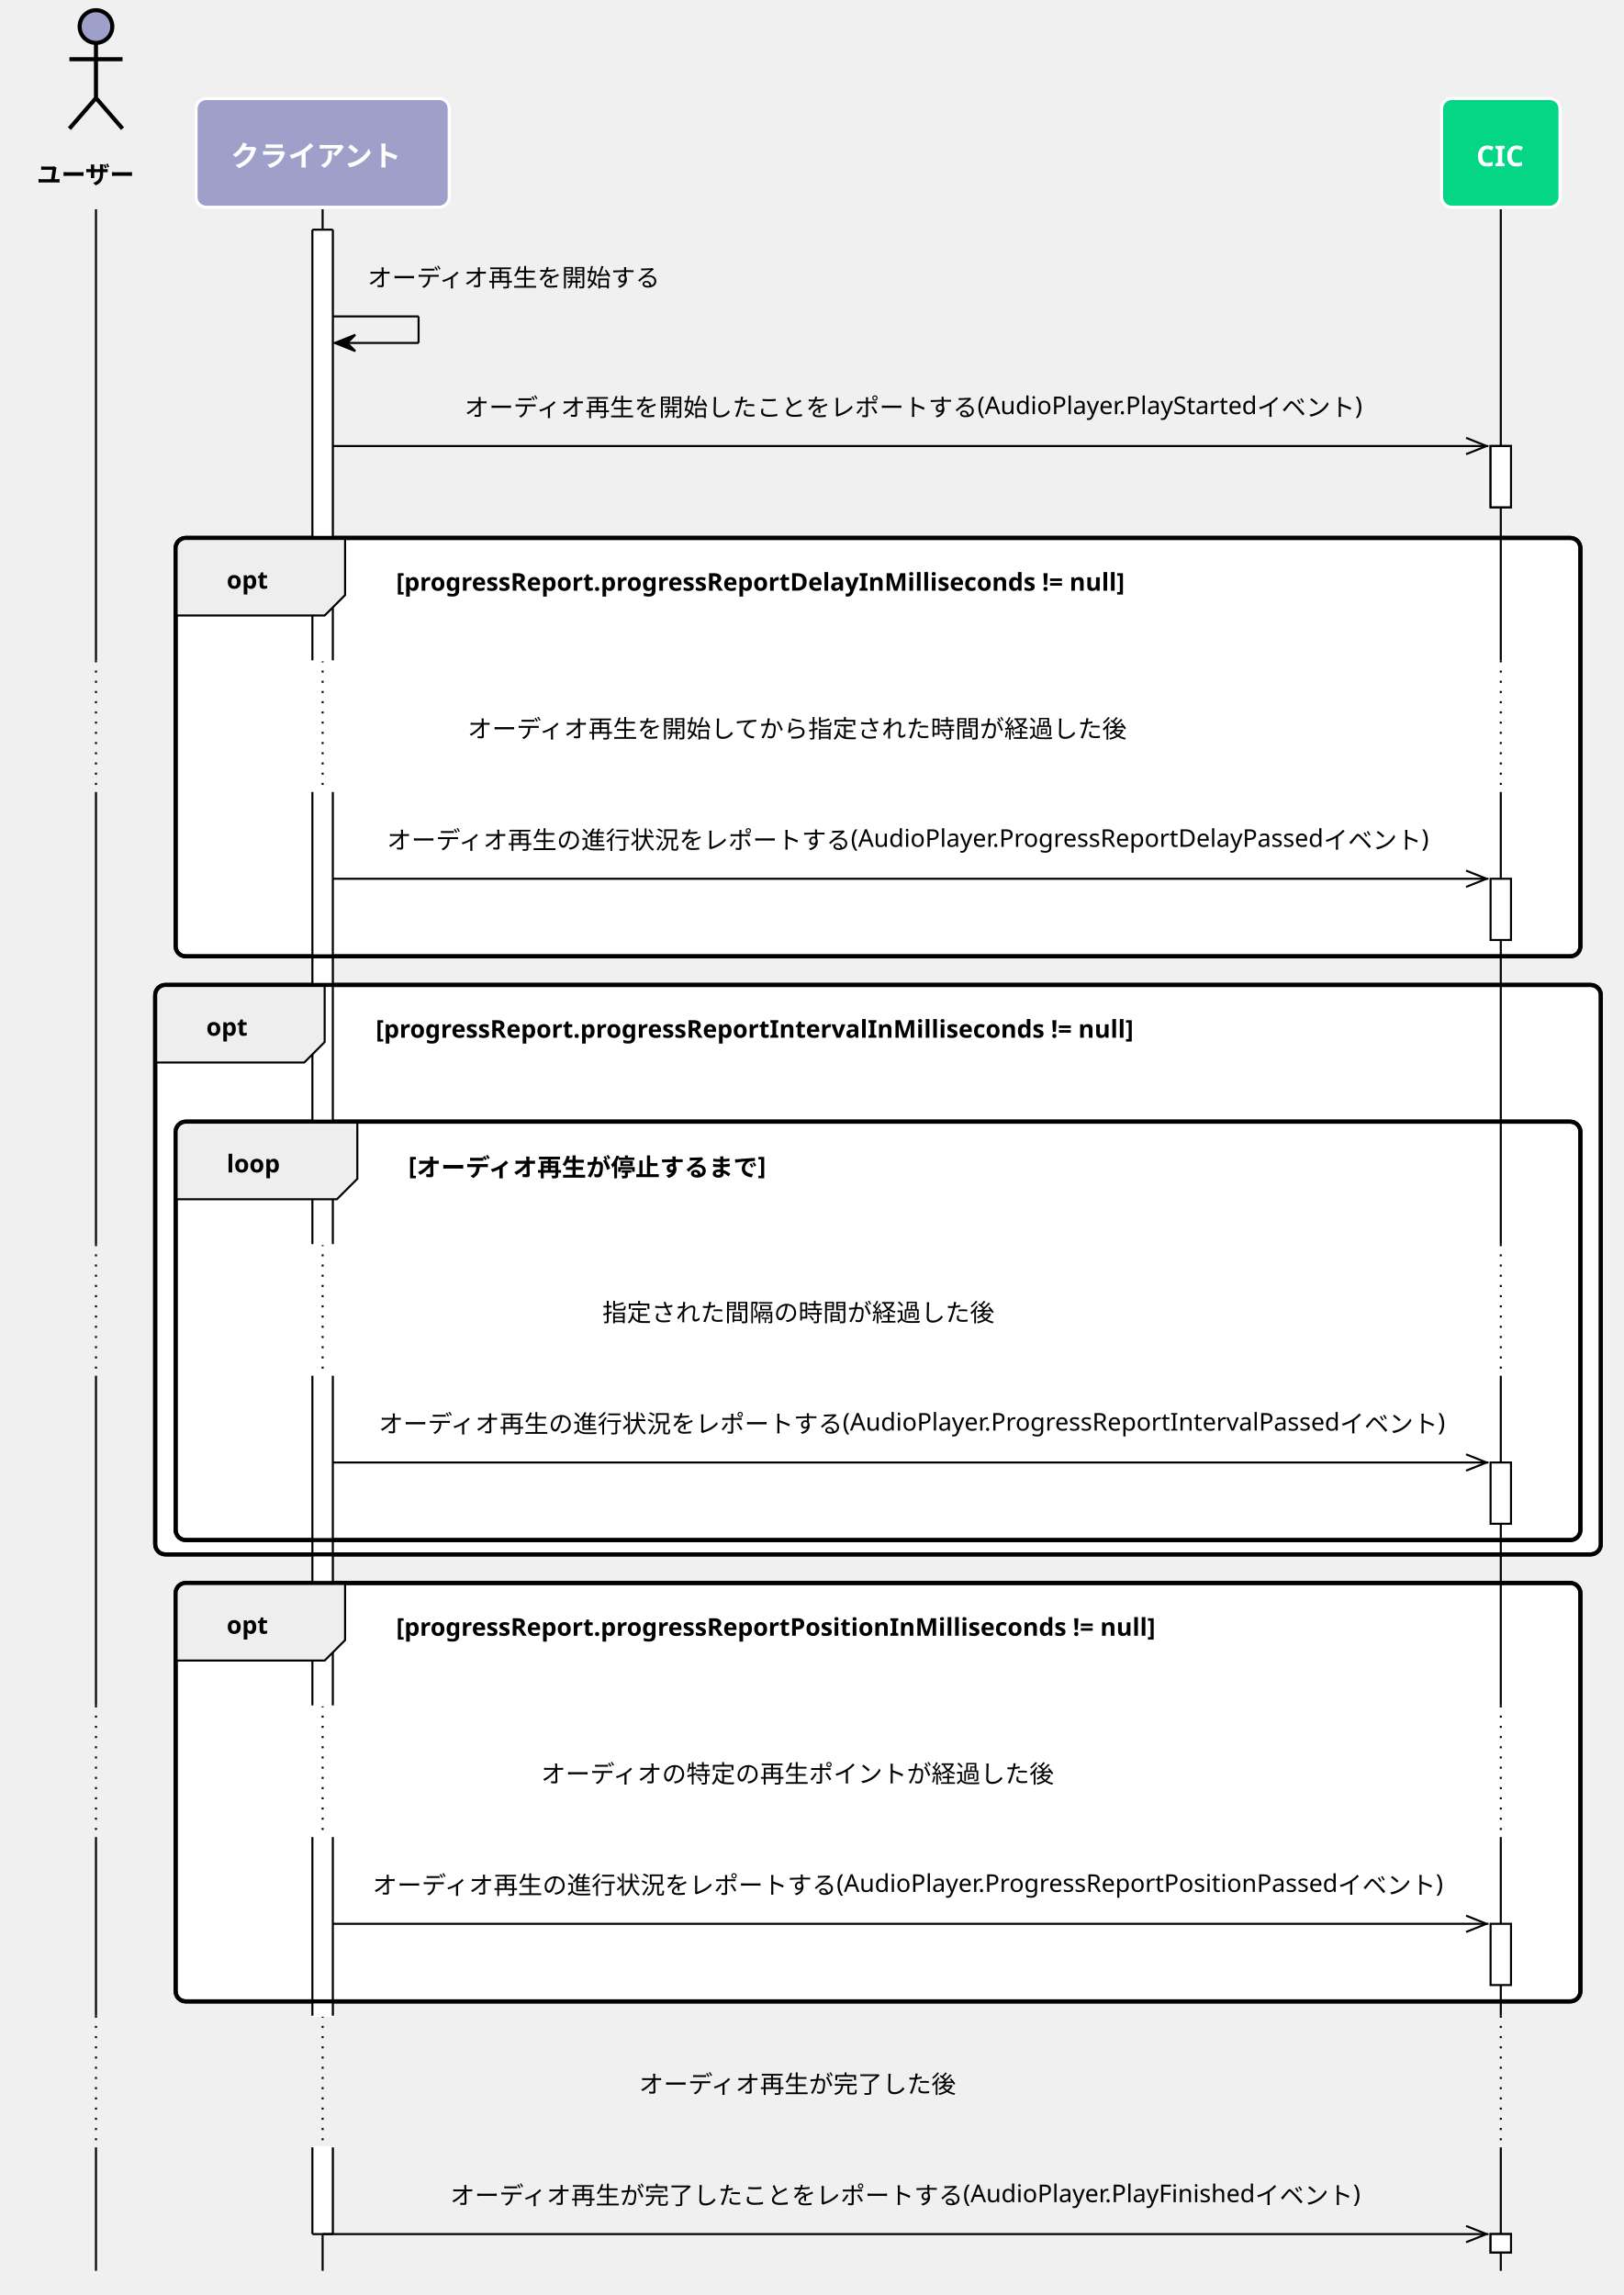
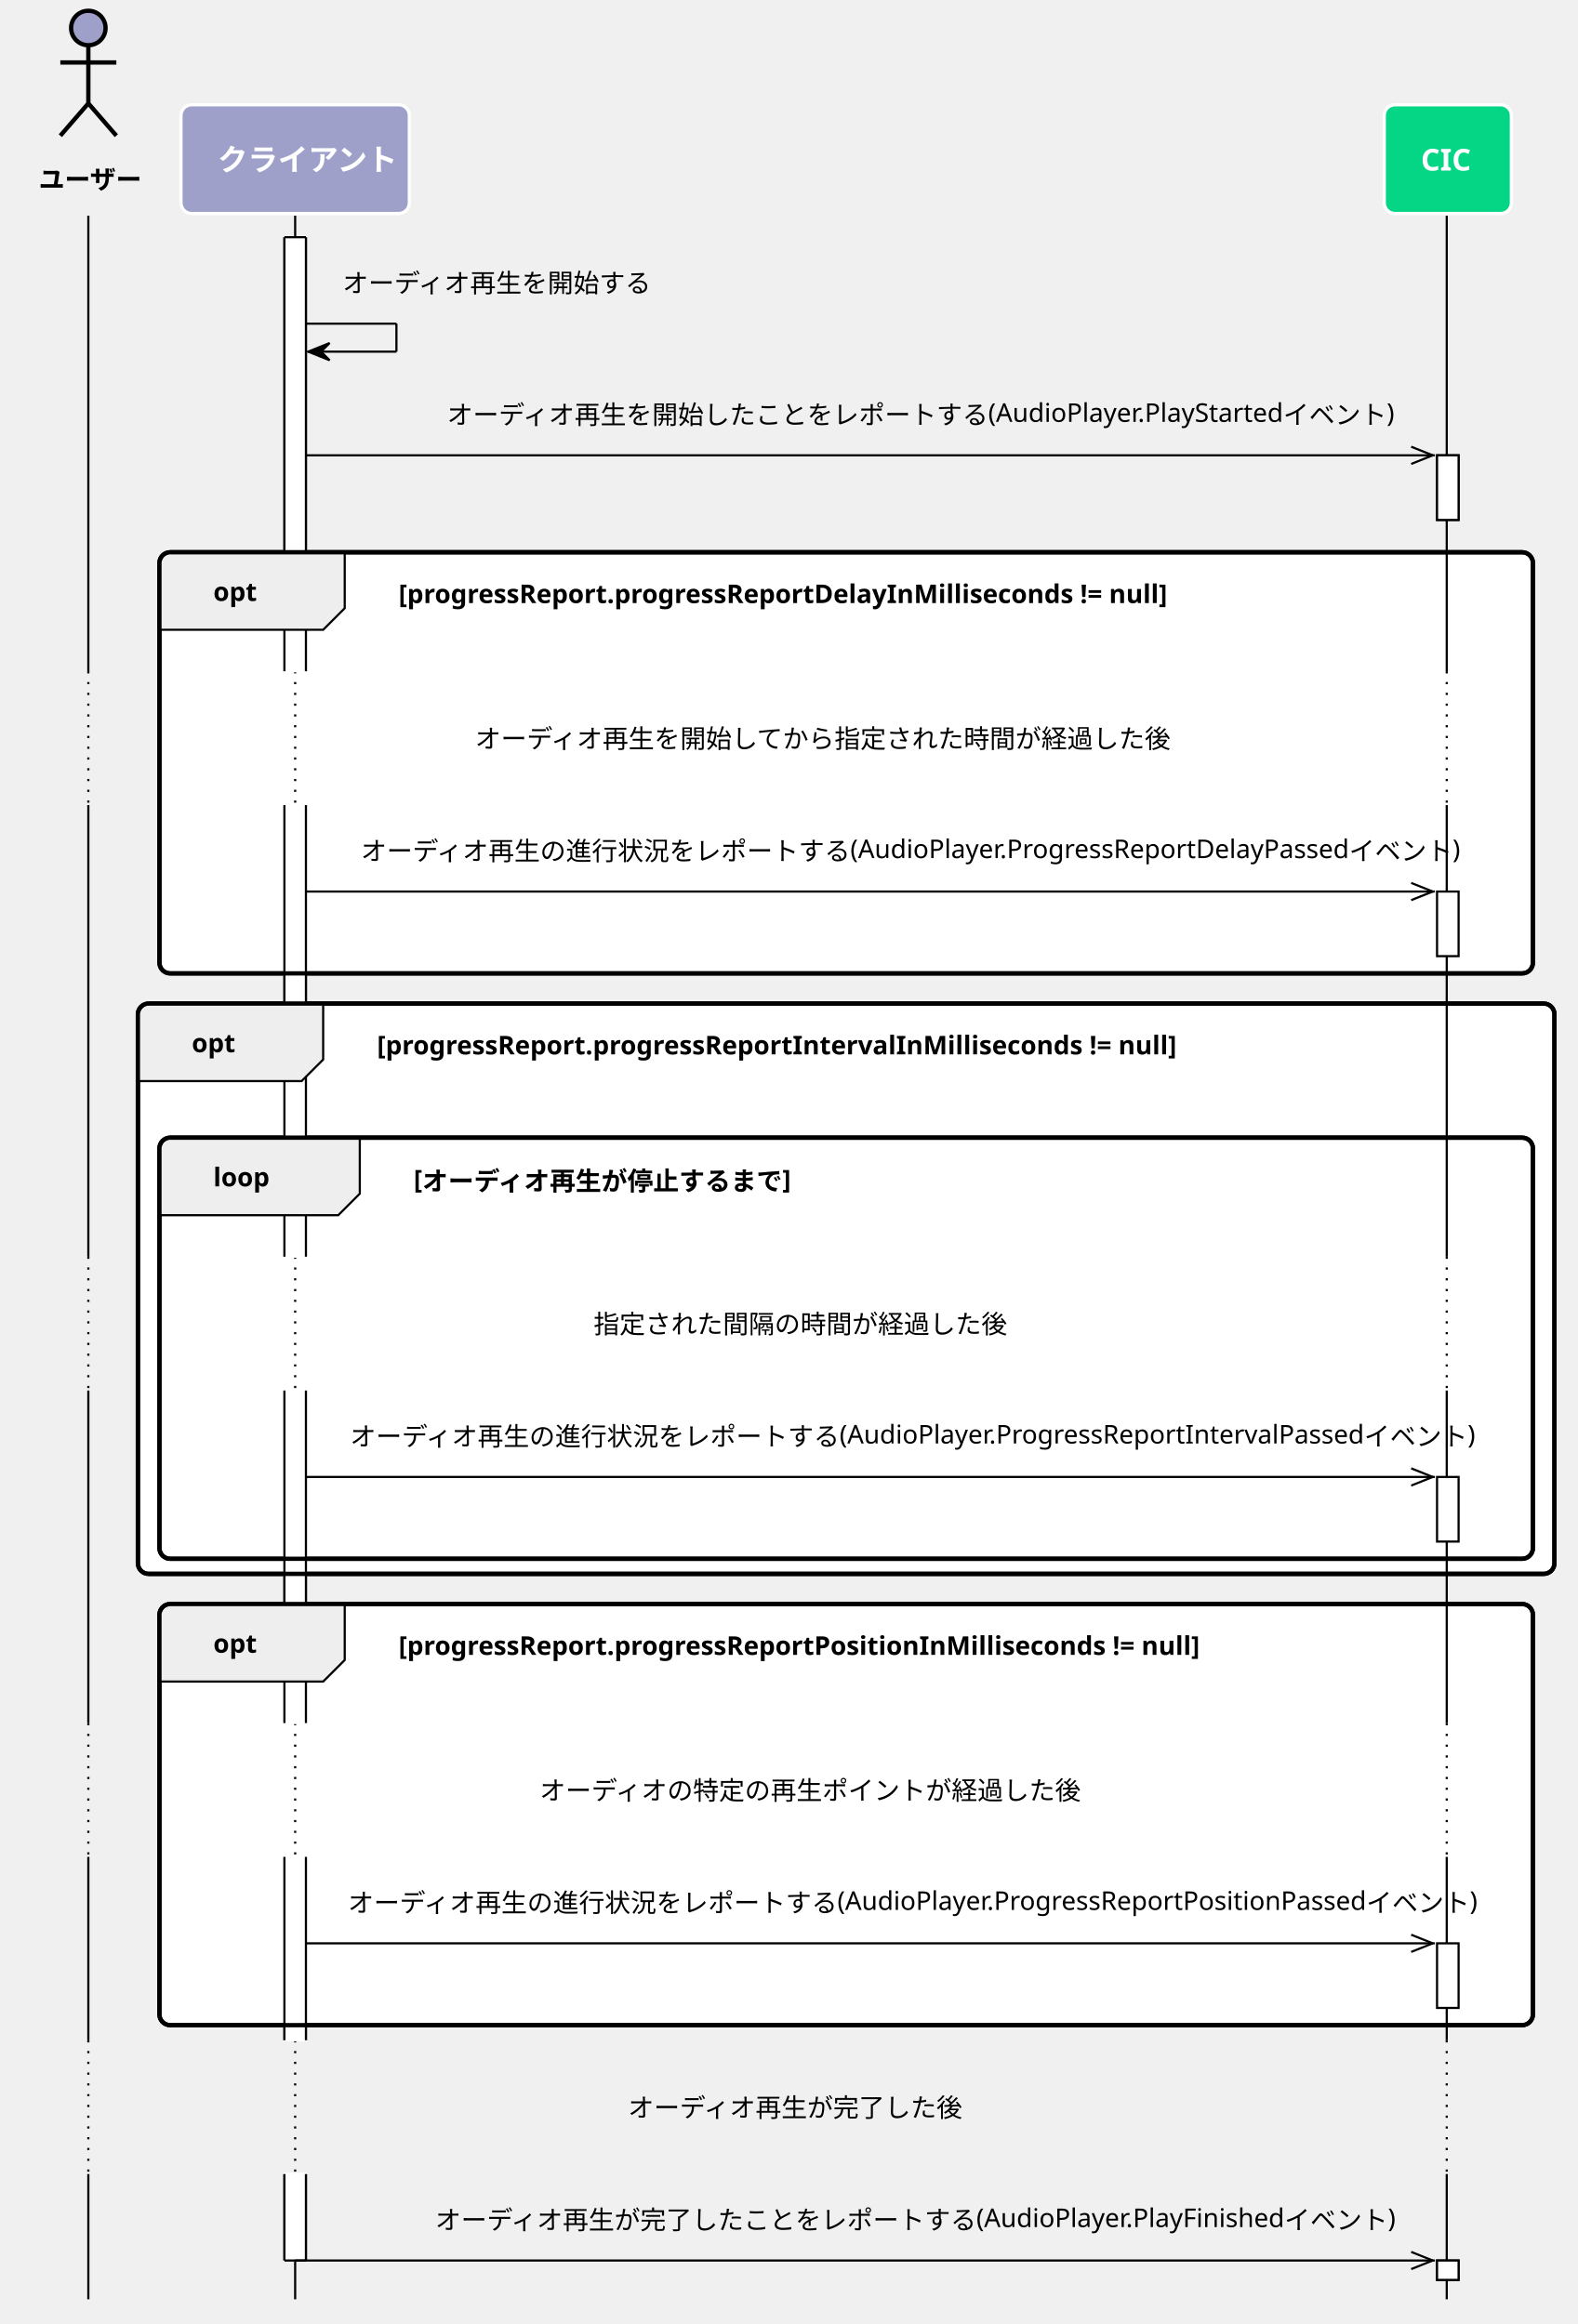
- <svg xmlns="http://www.w3.org/2000/svg" contentScriptType="application/ecmascript" contentStyleType="text/css" height="1124px" preserveAspectRatio="none" style="width:795px;height:1124px;" version="1.1" viewBox="0 0 795 1124" width="795px" zoomAndPan="magnify">
+ <svg xmlns="http://www.w3.org/2000/svg" contentScriptType="application/ecmascript" contentStyleType="text/css" height="1079px" preserveAspectRatio="none" style="width:732px;height:1079px;" version="1.1" viewBox="0 0 732 1079" width="732px" zoomAndPan="magnify">
  <defs />
  <g>
-     <rect fill="#FFFFFF" height="210.93" style="stroke: #FFFFFF; stroke-width: 1.0;" width="10" x="153" y="112.482" />
-     <line style="stroke: #000000; stroke-width: 1.0;" x1="153" x2="153" y1="112.482" y2="323.412" />
-     <line style="stroke: #000000; stroke-width: 1.0;" x1="163" x2="163" y1="112.482" y2="323.412" />
-     <line style="stroke: #000000; stroke-width: 1.0;" x1="153" x2="163" y1="112.482" y2="112.482" />
-     <rect fill="#FFFFFF" height="221.412" style="stroke: #FFFFFF; stroke-width: 1.0;" width="10" x="153" y="387.894" />
-     <line style="stroke: #000000; stroke-width: 1.0;" x1="153" x2="153" y1="387.894" y2="609.307" />
-     <line style="stroke: #000000; stroke-width: 1.0;" x1="163" x2="163" y1="387.894" y2="609.307" />
-     <rect fill="#FFFFFF" height="161.447" style="stroke: #FFFFFF; stroke-width: 1.0;" width="10" x="153" y="673.789" />
-     <line style="stroke: #000000; stroke-width: 1.0;" x1="153" x2="153" y1="673.789" y2="835.236" />
-     <line style="stroke: #000000; stroke-width: 1.0;" x1="163" x2="163" y1="673.789" y2="835.236" />
-     <rect fill="#FFFFFF" height="87.482" style="stroke: #FFFFFF; stroke-width: 1.0;" width="10" x="153" y="899.719" />
-     <line style="stroke: #000000; stroke-width: 1.0;" x1="153" x2="153" y1="899.719" y2="987.201" />
-     <line style="stroke: #000000; stroke-width: 1.0;" x1="163" x2="163" y1="899.719" y2="987.201" />
-     <rect fill="#FFFFFF" height="42.482" style="stroke: #FFFFFF; stroke-width: 1.0;" width="10" x="153" y="1051.684" />
-     <line style="stroke: #000000; stroke-width: 1.0;" x1="153" x2="153" y1="1051.684" y2="1094.166" />
-     <line style="stroke: #000000; stroke-width: 1.0;" x1="163" x2="163" y1="1051.684" y2="1094.166" />
-     <line style="stroke: #000000; stroke-width: 1.0;" x1="153" x2="163" y1="1094.166" y2="1094.166" />
-     <rect fill="#FFFFFF" height="30" style="stroke: #000000; stroke-width: 1.0;" width="10" x="730" y="218.447" />
-     <rect fill="#FFFFFF" height="30" style="stroke: #000000; stroke-width: 1.0;" width="10" x="730" y="430.377" />
-     <rect fill="#FFFFFF" height="30" style="stroke: #000000; stroke-width: 1.0;" width="10" x="730" y="716.271" />
-     <rect fill="#FFFFFF" height="30" style="stroke: #000000; stroke-width: 1.0;" width="10" x="730" y="942.201" />
-     <rect fill="#FFFFFF" height="9" style="stroke: #000000; stroke-width: 1.0;" width="10" x="730" y="1094.166" />
-     <rect fill="#FFFFFF" height="204.93" rx="5" ry="5" style="stroke: #000000; stroke-width: 2.0;" width="688" x="86" y="263.447" />
-     <rect fill="#FFFFFF" height="278.894" rx="5" ry="5" style="stroke: #000000; stroke-width: 2.0;" width="708" x="76" y="482.377" />
-     <rect fill="#FFFFFF" height="204.93" rx="5" ry="5" style="stroke: #000000; stroke-width: 2.0;" width="688" x="86" y="549.342" />
-     <rect fill="#FFFFFF" height="204.93" rx="5" ry="5" style="stroke: #000000; stroke-width: 2.0;" width="688" x="86" y="775.271" />
-     <line style="stroke: #000000; stroke-width: 1.0;" x1="47" x2="47" y1="102.482" y2="323.412" />
-     <line style="stroke: #000000; stroke-width: 1.0; stroke-dasharray: 1.0,4.0;" x1="47" x2="47" y1="323.412" y2="387.894" />
-     <line style="stroke: #000000; stroke-width: 1.0;" x1="47" x2="47" y1="387.894" y2="609.307" />
-     <line style="stroke: #000000; stroke-width: 1.0; stroke-dasharray: 1.0,4.0;" x1="47" x2="47" y1="609.307" y2="673.789" />
-     <line style="stroke: #000000; stroke-width: 1.0;" x1="47" x2="47" y1="673.789" y2="835.236" />
-     <line style="stroke: #000000; stroke-width: 1.0; stroke-dasharray: 1.0,4.0;" x1="47" x2="47" y1="835.236" y2="899.719" />
-     <line style="stroke: #000000; stroke-width: 1.0;" x1="47" x2="47" y1="899.719" y2="987.201" />
-     <line style="stroke: #000000; stroke-width: 1.0; stroke-dasharray: 1.0,4.0;" x1="47" x2="47" y1="987.201" y2="1051.684" />
-     <line style="stroke: #000000; stroke-width: 1.0;" x1="47" x2="47" y1="1051.684" y2="1112.166" />
-     <line style="stroke: #000000; stroke-width: 1.0;" x1="158" x2="158" y1="102.482" y2="323.412" />
-     <line style="stroke: #000000; stroke-width: 1.0; stroke-dasharray: 1.0,4.0;" x1="158" x2="158" y1="323.412" y2="387.894" />
-     <line style="stroke: #000000; stroke-width: 1.0;" x1="158" x2="158" y1="387.894" y2="609.307" />
-     <line style="stroke: #000000; stroke-width: 1.0; stroke-dasharray: 1.0,4.0;" x1="158" x2="158" y1="609.307" y2="673.789" />
-     <line style="stroke: #000000; stroke-width: 1.0;" x1="158" x2="158" y1="673.789" y2="835.236" />
-     <line style="stroke: #000000; stroke-width: 1.0; stroke-dasharray: 1.0,4.0;" x1="158" x2="158" y1="835.236" y2="899.719" />
-     <line style="stroke: #000000; stroke-width: 1.0;" x1="158" x2="158" y1="899.719" y2="987.201" />
-     <line style="stroke: #000000; stroke-width: 1.0; stroke-dasharray: 1.0,4.0;" x1="158" x2="158" y1="987.201" y2="1051.684" />
-     <line style="stroke: #000000; stroke-width: 1.0;" x1="158" x2="158" y1="1051.684" y2="1112.166" />
-     <line style="stroke: #000000; stroke-width: 1.0;" x1="735" x2="735" y1="102.482" y2="323.412" />
-     <line style="stroke: #000000; stroke-width: 1.0; stroke-dasharray: 1.0,4.0;" x1="735" x2="735" y1="323.412" y2="387.894" />
-     <line style="stroke: #000000; stroke-width: 1.0;" x1="735" x2="735" y1="387.894" y2="609.307" />
-     <line style="stroke: #000000; stroke-width: 1.0; stroke-dasharray: 1.0,4.0;" x1="735" x2="735" y1="609.307" y2="673.789" />
-     <line style="stroke: #000000; stroke-width: 1.0;" x1="735" x2="735" y1="673.789" y2="835.236" />
-     <line style="stroke: #000000; stroke-width: 1.0; stroke-dasharray: 1.0,4.0;" x1="735" x2="735" y1="835.236" y2="899.719" />
-     <line style="stroke: #000000; stroke-width: 1.0;" x1="735" x2="735" y1="899.719" y2="987.201" />
-     <line style="stroke: #000000; stroke-width: 1.0; stroke-dasharray: 1.0,4.0;" x1="735" x2="735" y1="987.201" y2="1051.684" />
-     <line style="stroke: #000000; stroke-width: 1.0;" x1="735" x2="735" y1="1051.684" y2="1112.166" />
-     <text fill="#000000" font-family="&quot;Malgun Gothic&quot;, sans-serif" font-size="12" font-weight="bold" lengthAdjust="spacingAndGlyphs" textLength="52" x="18" y="89.846">ユーザー</text>
-     <ellipse cx="47" cy="13" fill="#9EA0CA" rx="8" ry="8" style="stroke: #000000; stroke-width: 2.0;" />
-     <path d="M47,21 L47,48 M34,29 L60,29 M47,48 L34,63 M47,48 L60,63 " fill="none" style="stroke: #000000; stroke-width: 2.0;" />
-     <rect fill="#9EA0CA" height="53.23" rx="5" ry="5" style="stroke: #FFFFFF; stroke-width: 1.5;" width="124" x="96" y="48.253" />
-     <text fill="#FFFFFF" font-family="&quot;Malgun Gothic&quot;, sans-serif" font-size="14" font-weight="bold" lengthAdjust="spacingAndGlyphs" textLength="90" x="113" y="81.406">クライアント</text>
-     <rect fill="#05D686" height="53.23" rx="5" ry="5" style="stroke: #FFFFFF; stroke-width: 1.5;" width="58" x="706" y="48.253" />
-     <text fill="#FFFFFF" font-family="&quot;Malgun Gothic&quot;, sans-serif" font-size="14" font-weight="bold" lengthAdjust="spacingAndGlyphs" textLength="24" x="723" y="81.406">CIC</text>
-     <rect fill="#FFFFFF" height="210.93" style="stroke: #FFFFFF; stroke-width: 1.0;" width="10" x="153" y="112.482" />
-     <line style="stroke: #000000; stroke-width: 1.0;" x1="153" x2="153" y1="112.482" y2="323.412" />
-     <line style="stroke: #000000; stroke-width: 1.0;" x1="163" x2="163" y1="112.482" y2="323.412" />
-     <line style="stroke: #000000; stroke-width: 1.0;" x1="153" x2="163" y1="112.482" y2="112.482" />
-     <rect fill="#FFFFFF" height="221.412" style="stroke: #FFFFFF; stroke-width: 1.0;" width="10" x="153" y="387.894" />
-     <line style="stroke: #000000; stroke-width: 1.0;" x1="153" x2="153" y1="387.894" y2="609.307" />
-     <line style="stroke: #000000; stroke-width: 1.0;" x1="163" x2="163" y1="387.894" y2="609.307" />
-     <rect fill="#FFFFFF" height="161.447" style="stroke: #FFFFFF; stroke-width: 1.0;" width="10" x="153" y="673.789" />
-     <line style="stroke: #000000; stroke-width: 1.0;" x1="153" x2="153" y1="673.789" y2="835.236" />
-     <line style="stroke: #000000; stroke-width: 1.0;" x1="163" x2="163" y1="673.789" y2="835.236" />
-     <rect fill="#FFFFFF" height="87.482" style="stroke: #FFFFFF; stroke-width: 1.0;" width="10" x="153" y="899.719" />
-     <line style="stroke: #000000; stroke-width: 1.0;" x1="153" x2="153" y1="899.719" y2="987.201" />
-     <line style="stroke: #000000; stroke-width: 1.0;" x1="163" x2="163" y1="899.719" y2="987.201" />
-     <rect fill="#FFFFFF" height="42.482" style="stroke: #FFFFFF; stroke-width: 1.0;" width="10" x="153" y="1051.684" />
-     <line style="stroke: #000000; stroke-width: 1.0;" x1="153" x2="153" y1="1051.684" y2="1094.166" />
-     <line style="stroke: #000000; stroke-width: 1.0;" x1="163" x2="163" y1="1051.684" y2="1094.166" />
-     <line style="stroke: #000000; stroke-width: 1.0;" x1="153" x2="163" y1="1094.166" y2="1094.166" />
-     <rect fill="#FFFFFF" height="30" style="stroke: #000000; stroke-width: 1.0;" width="10" x="730" y="218.447" />
-     <rect fill="#FFFFFF" height="30" style="stroke: #000000; stroke-width: 1.0;" width="10" x="730" y="430.377" />
-     <rect fill="#FFFFFF" height="30" style="stroke: #000000; stroke-width: 1.0;" width="10" x="730" y="716.271" />
-     <rect fill="#FFFFFF" height="30" style="stroke: #000000; stroke-width: 1.0;" width="10" x="730" y="942.201" />
-     <rect fill="#FFFFFF" height="9" style="stroke: #000000; stroke-width: 1.0;" width="10" x="730" y="1094.166" />
-     <line style="stroke: #000000; stroke-width: 1.0;" x1="163" x2="205" y1="154.965" y2="154.965" />
-     <line style="stroke: #000000; stroke-width: 1.0;" x1="205" x2="205" y1="154.965" y2="167.965" />
-     <line style="stroke: #000000; stroke-width: 1.0;" x1="164" x2="205" y1="167.965" y2="167.965" />
-     <polygon fill="#000000" points="174,163.965,164,167.965,174,171.965,170,167.965" style="stroke: #000000; stroke-width: 1.0;" />
-     <text fill="#000000" font-family="&quot;Malgun Gothic&quot;, sans-serif" font-size="12" lengthAdjust="spacingAndGlyphs" textLength="144" x="180" y="140.328">オーディオ再生を開始する</text>
-     <line style="stroke: #000000; stroke-width: 1.0;" x1="728" x2="718" y1="218.447" y2="214.447" />
-     <line style="stroke: #000000; stroke-width: 1.0;" x1="728" x2="718" y1="218.447" y2="222.447" />
-     <line style="stroke: #000000; stroke-width: 1.0;" x1="163" x2="729" y1="218.447" y2="218.447" />
-     <text fill="#000000" font-family="&quot;Malgun Gothic&quot;, sans-serif" font-size="12" lengthAdjust="spacingAndGlyphs" textLength="438" x="227.5" y="203.81">オーディオ再生を開始したことをレポートする(AudioPlayer.PlayStartedイベント)</text>
-     <path d="M91,263.447 L169,263.447 L169,291.447 L159,301.447 L86,301.447 L86,268.447 " fill="#EEEEEE" style="stroke: #000000; stroke-width: 1.0;" />
-     <rect fill="none" height="204.93" rx="5" ry="5" style="stroke: #000000; stroke-width: 2.0;" width="688" x="86" y="263.447" />
-     <text fill="#000000" font-family="&quot;Malgun Gothic&quot;, sans-serif" font-size="12" font-weight="bold" lengthAdjust="spacingAndGlyphs" textLength="18" x="111" y="288.293">opt</text>
-     <text fill="#000000" font-family="&quot;Malgun Gothic&quot;, sans-serif" font-size="12" font-weight="bold" lengthAdjust="spacingAndGlyphs" textLength="339" x="194" y="289.293">[progressReport.progressReportDelayInMilliseconds != null]</text>
-     <text fill="#000000" font-family="&quot;Malgun Gothic&quot;, sans-serif" font-size="12" lengthAdjust="spacingAndGlyphs" textLength="324" x="229" y="361.258">オーディオ再生を開始してから指定された時間が経過した後</text>
-     <line style="stroke: #000000; stroke-width: 1.0;" x1="728" x2="718" y1="430.377" y2="426.377" />
-     <line style="stroke: #000000; stroke-width: 1.0;" x1="728" x2="718" y1="430.377" y2="434.377" />
-     <line style="stroke: #000000; stroke-width: 1.0;" x1="163" x2="729" y1="430.377" y2="430.377" />
-     <text fill="#000000" font-family="&quot;Malgun Gothic&quot;, sans-serif" font-size="12" lengthAdjust="spacingAndGlyphs" textLength="514" x="189.5" y="415.74">オーディオ再生の進行状況をレポートする(AudioPlayer.ProgressReportDelayPassedイベント)</text>
-     <path d="M81,482.377 L159,482.377 L159,510.377 L149,520.377 L76,520.377 L76,487.377 " fill="#EEEEEE" style="stroke: #000000; stroke-width: 1.0;" />
-     <rect fill="none" height="278.894" rx="5" ry="5" style="stroke: #000000; stroke-width: 2.0;" width="708" x="76" y="482.377" />
-     <text fill="#000000" font-family="&quot;Malgun Gothic&quot;, sans-serif" font-size="12" font-weight="bold" lengthAdjust="spacingAndGlyphs" textLength="18" x="101" y="507.223">opt</text>
-     <text fill="#000000" font-family="&quot;Malgun Gothic&quot;, sans-serif" font-size="12" font-weight="bold" lengthAdjust="spacingAndGlyphs" textLength="350" x="184" y="508.223">[progressReport.progressReportIntervalInMilliseconds != null]</text>
-     <path d="M91,549.342 L175,549.342 L175,577.342 L165,587.342 L86,587.342 L86,554.342 " fill="#EEEEEE" style="stroke: #000000; stroke-width: 1.0;" />
-     <rect fill="none" height="204.93" rx="5" ry="5" style="stroke: #000000; stroke-width: 2.0;" width="688" x="86" y="549.342" />
-     <text fill="#000000" font-family="&quot;Malgun Gothic&quot;, sans-serif" font-size="12" font-weight="bold" lengthAdjust="spacingAndGlyphs" textLength="24" x="111" y="574.188">loop</text>
-     <text fill="#000000" font-family="&quot;Malgun Gothic&quot;, sans-serif" font-size="12" font-weight="bold" lengthAdjust="spacingAndGlyphs" textLength="190" x="200" y="575.188">[オーディオ再生が停止するまで]</text>
-     <text fill="#000000" font-family="&quot;Malgun Gothic&quot;, sans-serif" font-size="12" lengthAdjust="spacingAndGlyphs" textLength="192" x="295" y="647.152">指定された間隔の時間が経過した後</text>
-     <line style="stroke: #000000; stroke-width: 1.0;" x1="728" x2="718" y1="716.271" y2="712.271" />
-     <line style="stroke: #000000; stroke-width: 1.0;" x1="728" x2="718" y1="716.271" y2="720.271" />
-     <line style="stroke: #000000; stroke-width: 1.0;" x1="163" x2="729" y1="716.271" y2="716.271" />
-     <text fill="#000000" font-family="&quot;Malgun Gothic&quot;, sans-serif" font-size="12" lengthAdjust="spacingAndGlyphs" textLength="522" x="185.5" y="701.635">オーディオ再生の進行状況をレポートする(AudioPlayer.ProgressReportIntervalPassedイベント)</text>
-     <path d="M91,775.271 L169,775.271 L169,803.271 L159,813.271 L86,813.271 L86,780.271 " fill="#EEEEEE" style="stroke: #000000; stroke-width: 1.0;" />
-     <rect fill="none" height="204.93" rx="5" ry="5" style="stroke: #000000; stroke-width: 2.0;" width="688" x="86" y="775.271" />
-     <text fill="#000000" font-family="&quot;Malgun Gothic&quot;, sans-serif" font-size="12" font-weight="bold" lengthAdjust="spacingAndGlyphs" textLength="18" x="111" y="800.117">opt</text>
-     <text fill="#000000" font-family="&quot;Malgun Gothic&quot;, sans-serif" font-size="12" font-weight="bold" lengthAdjust="spacingAndGlyphs" textLength="354" x="194" y="801.117">[progressReport.progressReportPositionInMilliseconds != null]</text>
-     <text fill="#000000" font-family="&quot;Malgun Gothic&quot;, sans-serif" font-size="12" lengthAdjust="spacingAndGlyphs" textLength="252" x="265" y="873.082">オーディオの特定の再生ポイントが経過した後</text>
-     <line style="stroke: #000000; stroke-width: 1.0;" x1="728" x2="718" y1="942.201" y2="938.201" />
-     <line style="stroke: #000000; stroke-width: 1.0;" x1="728" x2="718" y1="942.201" y2="946.201" />
-     <line style="stroke: #000000; stroke-width: 1.0;" x1="163" x2="729" y1="942.201" y2="942.201" />
-     <text fill="#000000" font-family="&quot;Malgun Gothic&quot;, sans-serif" font-size="12" lengthAdjust="spacingAndGlyphs" textLength="528" x="182.5" y="927.564">オーディオ再生の進行状況をレポートする(AudioPlayer.ProgressReportPositionPassedイベント)</text>
-     <text fill="#000000" font-family="&quot;Malgun Gothic&quot;, sans-serif" font-size="12" lengthAdjust="spacingAndGlyphs" textLength="156" x="313" y="1025.047">オーディオ再生が完了した後</text>
-     <line style="stroke: #000000; stroke-width: 1.0;" x1="728" x2="718" y1="1094.166" y2="1090.166" />
-     <line style="stroke: #000000; stroke-width: 1.0;" x1="728" x2="718" y1="1094.166" y2="1098.166" />
-     <line style="stroke: #000000; stroke-width: 1.0;" x1="158" x2="729" y1="1094.166" y2="1094.166" />
-     <text fill="#000000" font-family="&quot;Malgun Gothic&quot;, sans-serif" font-size="12" lengthAdjust="spacingAndGlyphs" textLength="447" x="220.5" y="1079.529">オーディオ再生が完了したことをレポートする(AudioPlayer.PlayFinishedイベント)</text>
+     <rect fill="#FFFFFF" height="201.531" style="stroke: #FFFFFF; stroke-width: 1.0;" width="10" x="132" y="110.133" />
+     <line style="stroke: #000000; stroke-width: 1.0;" x1="132" x2="132" y1="110.133" y2="311.664" />
+     <line style="stroke: #000000; stroke-width: 1.0;" x1="142" x2="142" y1="110.133" y2="311.664" />
+     <line style="stroke: #000000; stroke-width: 1.0;" x1="132" x2="142" y1="110.133" y2="110.133" />
+     <rect fill="#FFFFFF" height="209.664" style="stroke: #FFFFFF; stroke-width: 1.0;" width="10" x="132" y="373.797" />
+     <line style="stroke: #000000; stroke-width: 1.0;" x1="132" x2="132" y1="373.797" y2="583.461" />
+     <line style="stroke: #000000; stroke-width: 1.0;" x1="142" x2="142" y1="373.797" y2="583.461" />
+     <rect fill="#FFFFFF" height="154.398" style="stroke: #FFFFFF; stroke-width: 1.0;" width="10" x="132" y="645.594" />
+     <line style="stroke: #000000; stroke-width: 1.0;" x1="132" x2="132" y1="645.594" y2="799.992" />
+     <line style="stroke: #000000; stroke-width: 1.0;" x1="142" x2="142" y1="645.594" y2="799.992" />
+     <rect fill="#FFFFFF" height="85.133" style="stroke: #FFFFFF; stroke-width: 1.0;" width="10" x="132" y="862.125" />
+     <line style="stroke: #000000; stroke-width: 1.0;" x1="132" x2="132" y1="862.125" y2="947.258" />
+     <line style="stroke: #000000; stroke-width: 1.0;" x1="142" x2="142" y1="862.125" y2="947.258" />
+     <rect fill="#FFFFFF" height="40.133" style="stroke: #FFFFFF; stroke-width: 1.0;" width="10" x="132" y="1009.391" />
+     <line style="stroke: #000000; stroke-width: 1.0;" x1="132" x2="132" y1="1009.391" y2="1049.523" />
+     <line style="stroke: #000000; stroke-width: 1.0;" x1="142" x2="142" y1="1009.391" y2="1049.523" />
+     <line style="stroke: #000000; stroke-width: 1.0;" x1="132" x2="142" y1="1049.523" y2="1049.523" />
+     <rect fill="#FFFFFF" height="30" style="stroke: #000000; stroke-width: 1.0;" width="10" x="667" y="211.398" />
+     <rect fill="#FFFFFF" height="30" style="stroke: #000000; stroke-width: 1.0;" width="10" x="667" y="413.93" />
+     <rect fill="#FFFFFF" height="30" style="stroke: #000000; stroke-width: 1.0;" width="10" x="667" y="685.727" />
+     <rect fill="#FFFFFF" height="30" style="stroke: #000000; stroke-width: 1.0;" width="10" x="667" y="902.258" />
+     <rect fill="#FFFFFF" height="9" style="stroke: #000000; stroke-width: 1.0;" width="10" x="667" y="1049.523" />
+     <rect fill="#FFFFFF" height="195.531" rx="5" ry="5" style="stroke: #000000; stroke-width: 2.0;" width="637.5" x="74" y="256.398" />
+     <rect fill="#FFFFFF" height="264.797" rx="5" ry="5" style="stroke: #000000; stroke-width: 2.0;" width="657.5" x="64" y="465.93" />
+     <rect fill="#FFFFFF" height="195.531" rx="5" ry="5" style="stroke: #000000; stroke-width: 2.0;" width="637.5" x="74" y="528.195" />
+     <rect fill="#FFFFFF" height="195.531" rx="5" ry="5" style="stroke: #000000; stroke-width: 2.0;" width="637.5" x="74" y="744.727" />
+     <line style="stroke: #000000; stroke-width: 1.0;" x1="41" x2="41" y1="100.133" y2="311.664" />
+     <line style="stroke: #000000; stroke-width: 1.0; stroke-dasharray: 1.0,4.0;" x1="41" x2="41" y1="311.664" y2="373.797" />
+     <line style="stroke: #000000; stroke-width: 1.0;" x1="41" x2="41" y1="373.797" y2="583.461" />
+     <line style="stroke: #000000; stroke-width: 1.0; stroke-dasharray: 1.0,4.0;" x1="41" x2="41" y1="583.461" y2="645.594" />
+     <line style="stroke: #000000; stroke-width: 1.0;" x1="41" x2="41" y1="645.594" y2="799.992" />
+     <line style="stroke: #000000; stroke-width: 1.0; stroke-dasharray: 1.0,4.0;" x1="41" x2="41" y1="799.992" y2="862.125" />
+     <line style="stroke: #000000; stroke-width: 1.0;" x1="41" x2="41" y1="862.125" y2="947.258" />
+     <line style="stroke: #000000; stroke-width: 1.0; stroke-dasharray: 1.0,4.0;" x1="41" x2="41" y1="947.258" y2="1009.391" />
+     <line style="stroke: #000000; stroke-width: 1.0;" x1="41" x2="41" y1="1009.391" y2="1067.523" />
+     <line style="stroke: #000000; stroke-width: 1.0;" x1="137" x2="137" y1="100.133" y2="311.664" />
+     <line style="stroke: #000000; stroke-width: 1.0; stroke-dasharray: 1.0,4.0;" x1="137" x2="137" y1="311.664" y2="373.797" />
+     <line style="stroke: #000000; stroke-width: 1.0;" x1="137" x2="137" y1="373.797" y2="583.461" />
+     <line style="stroke: #000000; stroke-width: 1.0; stroke-dasharray: 1.0,4.0;" x1="137" x2="137" y1="583.461" y2="645.594" />
+     <line style="stroke: #000000; stroke-width: 1.0;" x1="137" x2="137" y1="645.594" y2="799.992" />
+     <line style="stroke: #000000; stroke-width: 1.0; stroke-dasharray: 1.0,4.0;" x1="137" x2="137" y1="799.992" y2="862.125" />
+     <line style="stroke: #000000; stroke-width: 1.0;" x1="137" x2="137" y1="862.125" y2="947.258" />
+     <line style="stroke: #000000; stroke-width: 1.0; stroke-dasharray: 1.0,4.0;" x1="137" x2="137" y1="947.258" y2="1009.391" />
+     <line style="stroke: #000000; stroke-width: 1.0;" x1="137" x2="137" y1="1009.391" y2="1067.523" />
+     <line style="stroke: #000000; stroke-width: 1.0;" x1="671.5" x2="671.5" y1="100.133" y2="311.664" />
+     <line style="stroke: #000000; stroke-width: 1.0; stroke-dasharray: 1.0,4.0;" x1="671.5" x2="671.5" y1="311.664" y2="373.797" />
+     <line style="stroke: #000000; stroke-width: 1.0;" x1="671.5" x2="671.5" y1="373.797" y2="583.461" />
+     <line style="stroke: #000000; stroke-width: 1.0; stroke-dasharray: 1.0,4.0;" x1="671.5" x2="671.5" y1="583.461" y2="645.594" />
+     <line style="stroke: #000000; stroke-width: 1.0;" x1="671.5" x2="671.5" y1="645.594" y2="799.992" />
+     <line style="stroke: #000000; stroke-width: 1.0; stroke-dasharray: 1.0,4.0;" x1="671.5" x2="671.5" y1="799.992" y2="862.125" />
+     <line style="stroke: #000000; stroke-width: 1.0;" x1="671.5" x2="671.5" y1="862.125" y2="947.258" />
+     <line style="stroke: #000000; stroke-width: 1.0; stroke-dasharray: 1.0,4.0;" x1="671.5" x2="671.5" y1="947.258" y2="1009.391" />
+     <line style="stroke: #000000; stroke-width: 1.0;" x1="671.5" x2="671.5" y1="1009.391" y2="1067.523" />
+     <text fill="#000000" font-family="&quot;Malgun Gothic&quot;, sans-serif" font-size="12" font-weight="bold" lengthAdjust="spacingAndGlyphs" textLength="40" x="18" y="87.602">ユーザー</text>
+     <ellipse cx="41" cy="13" fill="#9EA0CA" rx="8" ry="8" style="stroke: #000000; stroke-width: 2.0;" />
+     <path d="M41,21 L41,48 M28,29 L54,29 M41,48 L28,63 M41,48 L54,63 " fill="none" style="stroke: #000000; stroke-width: 2.0;" />
+     <rect fill="#9EA0CA" height="50.488" rx="5" ry="5" style="stroke: #FFFFFF; stroke-width: 1.5;" width="106" x="84" y="48.645" />
+     <text fill="#FFFFFF" font-family="&quot;Malgun Gothic&quot;, sans-serif" font-size="14" font-weight="bold" lengthAdjust="spacingAndGlyphs" textLength="72" x="101" y="79.18">クライアント</text>
+     <rect fill="#05D686" height="50.488" rx="5" ry="5" style="stroke: #FFFFFF; stroke-width: 1.5;" width="59" x="642.5" y="48.645" />
+     <text fill="#FFFFFF" font-family="&quot;Malgun Gothic&quot;, sans-serif" font-size="14" font-weight="bold" lengthAdjust="spacingAndGlyphs" textLength="25" x="659.5" y="79.18">CIC</text>
+     <rect fill="#FFFFFF" height="201.531" style="stroke: #FFFFFF; stroke-width: 1.0;" width="10" x="132" y="110.133" />
+     <line style="stroke: #000000; stroke-width: 1.0;" x1="132" x2="132" y1="110.133" y2="311.664" />
+     <line style="stroke: #000000; stroke-width: 1.0;" x1="142" x2="142" y1="110.133" y2="311.664" />
+     <line style="stroke: #000000; stroke-width: 1.0;" x1="132" x2="142" y1="110.133" y2="110.133" />
+     <rect fill="#FFFFFF" height="209.664" style="stroke: #FFFFFF; stroke-width: 1.0;" width="10" x="132" y="373.797" />
+     <line style="stroke: #000000; stroke-width: 1.0;" x1="132" x2="132" y1="373.797" y2="583.461" />
+     <line style="stroke: #000000; stroke-width: 1.0;" x1="142" x2="142" y1="373.797" y2="583.461" />
+     <rect fill="#FFFFFF" height="154.398" style="stroke: #FFFFFF; stroke-width: 1.0;" width="10" x="132" y="645.594" />
+     <line style="stroke: #000000; stroke-width: 1.0;" x1="132" x2="132" y1="645.594" y2="799.992" />
+     <line style="stroke: #000000; stroke-width: 1.0;" x1="142" x2="142" y1="645.594" y2="799.992" />
+     <rect fill="#FFFFFF" height="85.133" style="stroke: #FFFFFF; stroke-width: 1.0;" width="10" x="132" y="862.125" />
+     <line style="stroke: #000000; stroke-width: 1.0;" x1="132" x2="132" y1="862.125" y2="947.258" />
+     <line style="stroke: #000000; stroke-width: 1.0;" x1="142" x2="142" y1="862.125" y2="947.258" />
+     <rect fill="#FFFFFF" height="40.133" style="stroke: #FFFFFF; stroke-width: 1.0;" width="10" x="132" y="1009.391" />
+     <line style="stroke: #000000; stroke-width: 1.0;" x1="132" x2="132" y1="1009.391" y2="1049.523" />
+     <line style="stroke: #000000; stroke-width: 1.0;" x1="142" x2="142" y1="1009.391" y2="1049.523" />
+     <line style="stroke: #000000; stroke-width: 1.0;" x1="132" x2="142" y1="1049.523" y2="1049.523" />
+     <rect fill="#FFFFFF" height="30" style="stroke: #000000; stroke-width: 1.0;" width="10" x="667" y="211.398" />
+     <rect fill="#FFFFFF" height="30" style="stroke: #000000; stroke-width: 1.0;" width="10" x="667" y="413.93" />
+     <rect fill="#FFFFFF" height="30" style="stroke: #000000; stroke-width: 1.0;" width="10" x="667" y="685.727" />
+     <rect fill="#FFFFFF" height="30" style="stroke: #000000; stroke-width: 1.0;" width="10" x="667" y="902.258" />
+     <rect fill="#FFFFFF" height="9" style="stroke: #000000; stroke-width: 1.0;" width="10" x="667" y="1049.523" />
+     <line style="stroke: #000000; stroke-width: 1.0;" x1="142" x2="184" y1="150.266" y2="150.266" />
+     <line style="stroke: #000000; stroke-width: 1.0;" x1="184" x2="184" y1="150.266" y2="163.266" />
+     <line style="stroke: #000000; stroke-width: 1.0;" x1="143" x2="184" y1="163.266" y2="163.266" />
+     <polygon fill="#000000" points="153,159.266,143,163.266,153,167.266,149,163.266" style="stroke: #000000; stroke-width: 1.0;" />
+     <text fill="#000000" font-family="&quot;Malgun Gothic&quot;, sans-serif" font-size="12" lengthAdjust="spacingAndGlyphs" textLength="120" x="159" y="135.734">オーディオ再生を開始する</text>
+     <line style="stroke: #000000; stroke-width: 1.0;" x1="665" x2="655" y1="211.398" y2="207.398" />
+     <line style="stroke: #000000; stroke-width: 1.0;" x1="665" x2="655" y1="211.398" y2="215.398" />
+     <line style="stroke: #000000; stroke-width: 1.0;" x1="142" x2="666" y1="211.398" y2="211.398" />
+     <text fill="#000000" font-family="&quot;Malgun Gothic&quot;, sans-serif" font-size="12" lengthAdjust="spacingAndGlyphs" textLength="394" x="207.5" y="196.867">オーディオ再生を開始したことをレポートする(AudioPlayer.PlayStartedイベント)</text>
+     <path d="M79,256.398 L160,256.398 L160,282.398 L150,292.398 L74,292.398 L74,261.398 " fill="#EEEEEE" style="stroke: #000000; stroke-width: 1.0;" />
+     <rect fill="none" height="195.531" rx="5" ry="5" style="stroke: #000000; stroke-width: 2.0;" width="637.5" x="74" y="256.398" />
+     <text fill="#000000" font-family="&quot;Malgun Gothic&quot;, sans-serif" font-size="12" font-weight="bold" lengthAdjust="spacingAndGlyphs" textLength="21" x="99" y="279">opt</text>
+     <text fill="#000000" font-family="&quot;Malgun Gothic&quot;, sans-serif" font-size="12" font-weight="bold" lengthAdjust="spacingAndGlyphs" textLength="374" x="185" y="280">[progressReport.progressReportDelayInMilliseconds != null]</text>
+     <text fill="#000000" font-family="&quot;Malgun Gothic&quot;, sans-serif" font-size="12" lengthAdjust="spacingAndGlyphs" textLength="272" x="220.5" y="347.266">オーディオ再生を開始してから指定された時間が経過した後</text>
+     <line style="stroke: #000000; stroke-width: 1.0;" x1="665" x2="655" y1="413.93" y2="409.93" />
+     <line style="stroke: #000000; stroke-width: 1.0;" x1="665" x2="655" y1="413.93" y2="417.93" />
+     <line style="stroke: #000000; stroke-width: 1.0;" x1="142" x2="666" y1="413.93" y2="413.93" />
+     <text fill="#000000" font-family="&quot;Malgun Gothic&quot;, sans-serif" font-size="12" lengthAdjust="spacingAndGlyphs" textLength="474" x="167.5" y="399.398">オーディオ再生の進行状況をレポートする(AudioPlayer.ProgressReportDelayPassedイベント)</text>
+     <path d="M69,465.93 L150,465.93 L150,491.93 L140,501.93 L64,501.93 L64,470.93 " fill="#EEEEEE" style="stroke: #000000; stroke-width: 1.0;" />
+     <rect fill="none" height="264.797" rx="5" ry="5" style="stroke: #000000; stroke-width: 2.0;" width="657.5" x="64" y="465.93" />
+     <text fill="#000000" font-family="&quot;Malgun Gothic&quot;, sans-serif" font-size="12" font-weight="bold" lengthAdjust="spacingAndGlyphs" textLength="21" x="89" y="488.531">opt</text>
+     <text fill="#000000" font-family="&quot;Malgun Gothic&quot;, sans-serif" font-size="12" font-weight="bold" lengthAdjust="spacingAndGlyphs" textLength="386" x="175" y="489.531">[progressReport.progressReportIntervalInMilliseconds != null]</text>
+     <path d="M79,528.195 L167,528.195 L167,554.195 L157,564.195 L74,564.195 L74,533.195 " fill="#EEEEEE" style="stroke: #000000; stroke-width: 1.0;" />
+     <rect fill="none" height="195.531" rx="5" ry="5" style="stroke: #000000; stroke-width: 2.0;" width="637.5" x="74" y="528.195" />
+     <text fill="#000000" font-family="&quot;Malgun Gothic&quot;, sans-serif" font-size="12" font-weight="bold" lengthAdjust="spacingAndGlyphs" textLength="28" x="99" y="550.797">loop</text>
+     <text fill="#000000" font-family="&quot;Malgun Gothic&quot;, sans-serif" font-size="12" font-weight="bold" lengthAdjust="spacingAndGlyphs" textLength="148" x="192" y="551.797">[オーディオ再生が停止するまで]</text>
+     <text fill="#000000" font-family="&quot;Malgun Gothic&quot;, sans-serif" font-size="12" lengthAdjust="spacingAndGlyphs" textLength="162" x="275.5" y="619.062">指定された間隔の時間が経過した後</text>
+     <line style="stroke: #000000; stroke-width: 1.0;" x1="665" x2="655" y1="685.727" y2="681.727" />
+     <line style="stroke: #000000; stroke-width: 1.0;" x1="665" x2="655" y1="685.727" y2="689.727" />
+     <line style="stroke: #000000; stroke-width: 1.0;" x1="142" x2="666" y1="685.727" y2="685.727" />
+     <text fill="#000000" font-family="&quot;Malgun Gothic&quot;, sans-serif" font-size="12" lengthAdjust="spacingAndGlyphs" textLength="484" x="162.5" y="671.195">オーディオ再生の進行状況をレポートする(AudioPlayer.ProgressReportIntervalPassedイベント)</text>
+     <path d="M79,744.727 L160,744.727 L160,770.727 L150,780.727 L74,780.727 L74,749.727 " fill="#EEEEEE" style="stroke: #000000; stroke-width: 1.0;" />
+     <rect fill="none" height="195.531" rx="5" ry="5" style="stroke: #000000; stroke-width: 2.0;" width="637.5" x="74" y="744.727" />
+     <text fill="#000000" font-family="&quot;Malgun Gothic&quot;, sans-serif" font-size="12" font-weight="bold" lengthAdjust="spacingAndGlyphs" textLength="21" x="99" y="767.328">opt</text>
+     <text fill="#000000" font-family="&quot;Malgun Gothic&quot;, sans-serif" font-size="12" font-weight="bold" lengthAdjust="spacingAndGlyphs" textLength="390" x="185" y="768.328">[progressReport.progressReportPositionInMilliseconds != null]</text>
+     <text fill="#000000" font-family="&quot;Malgun Gothic&quot;, sans-serif" font-size="12" lengthAdjust="spacingAndGlyphs" textLength="212" x="250.5" y="835.594">オーディオの特定の再生ポイントが経過した後</text>
+     <line style="stroke: #000000; stroke-width: 1.0;" x1="665" x2="655" y1="902.258" y2="898.258" />
+     <line style="stroke: #000000; stroke-width: 1.0;" x1="665" x2="655" y1="902.258" y2="906.258" />
+     <line style="stroke: #000000; stroke-width: 1.0;" x1="142" x2="666" y1="902.258" y2="902.258" />
+     <text fill="#000000" font-family="&quot;Malgun Gothic&quot;, sans-serif" font-size="12" lengthAdjust="spacingAndGlyphs" textLength="486" x="161.5" y="887.727">オーディオ再生の進行状況をレポートする(AudioPlayer.ProgressReportPositionPassedイベント)</text>
+     <text fill="#000000" font-family="&quot;Malgun Gothic&quot;, sans-serif" font-size="12" lengthAdjust="spacingAndGlyphs" textLength="130" x="291.5" y="982.859">オーディオ再生が完了した後</text>
+     <line style="stroke: #000000; stroke-width: 1.0;" x1="665" x2="655" y1="1049.523" y2="1045.523" />
+     <line style="stroke: #000000; stroke-width: 1.0;" x1="665" x2="655" y1="1049.523" y2="1053.523" />
+     <line style="stroke: #000000; stroke-width: 1.0;" x1="137" x2="666" y1="1049.523" y2="1049.523" />
+     <text fill="#000000" font-family="&quot;Malgun Gothic&quot;, sans-serif" font-size="12" lengthAdjust="spacingAndGlyphs" textLength="400" x="202" y="1034.992">オーディオ再生が完了したことをレポートする(AudioPlayer.PlayFinishedイベント)</text>
  </g>
</svg>
